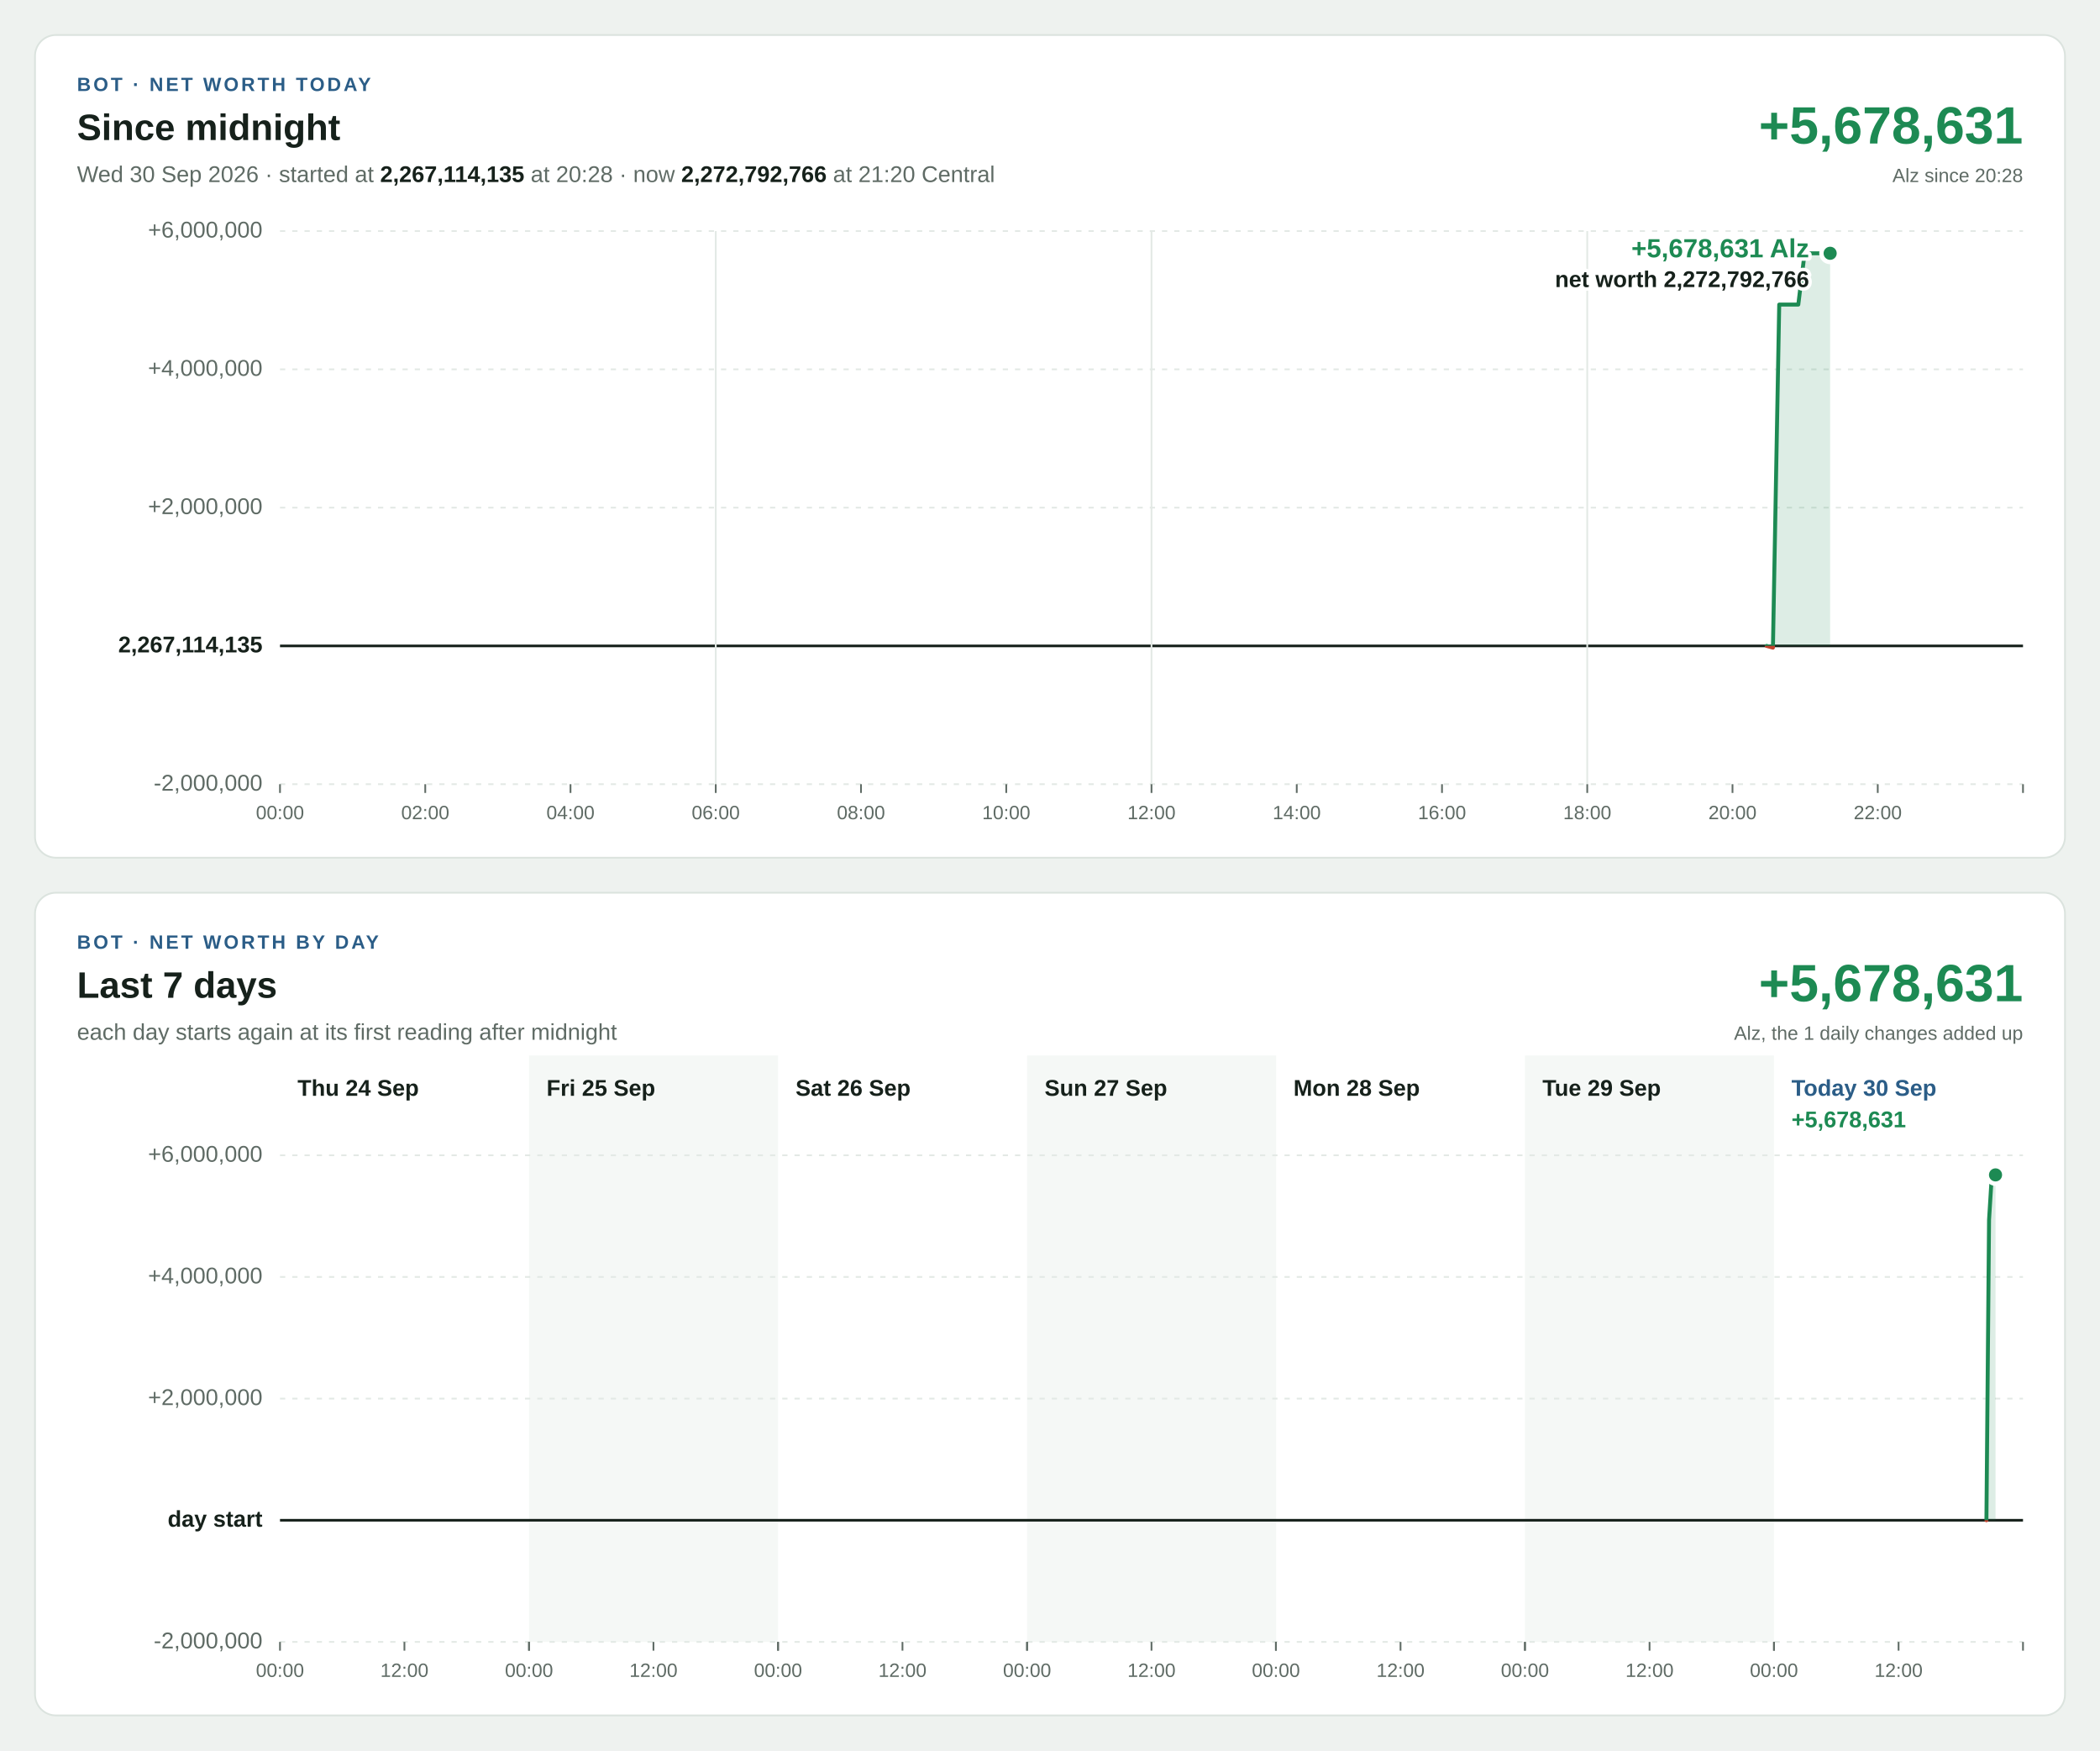
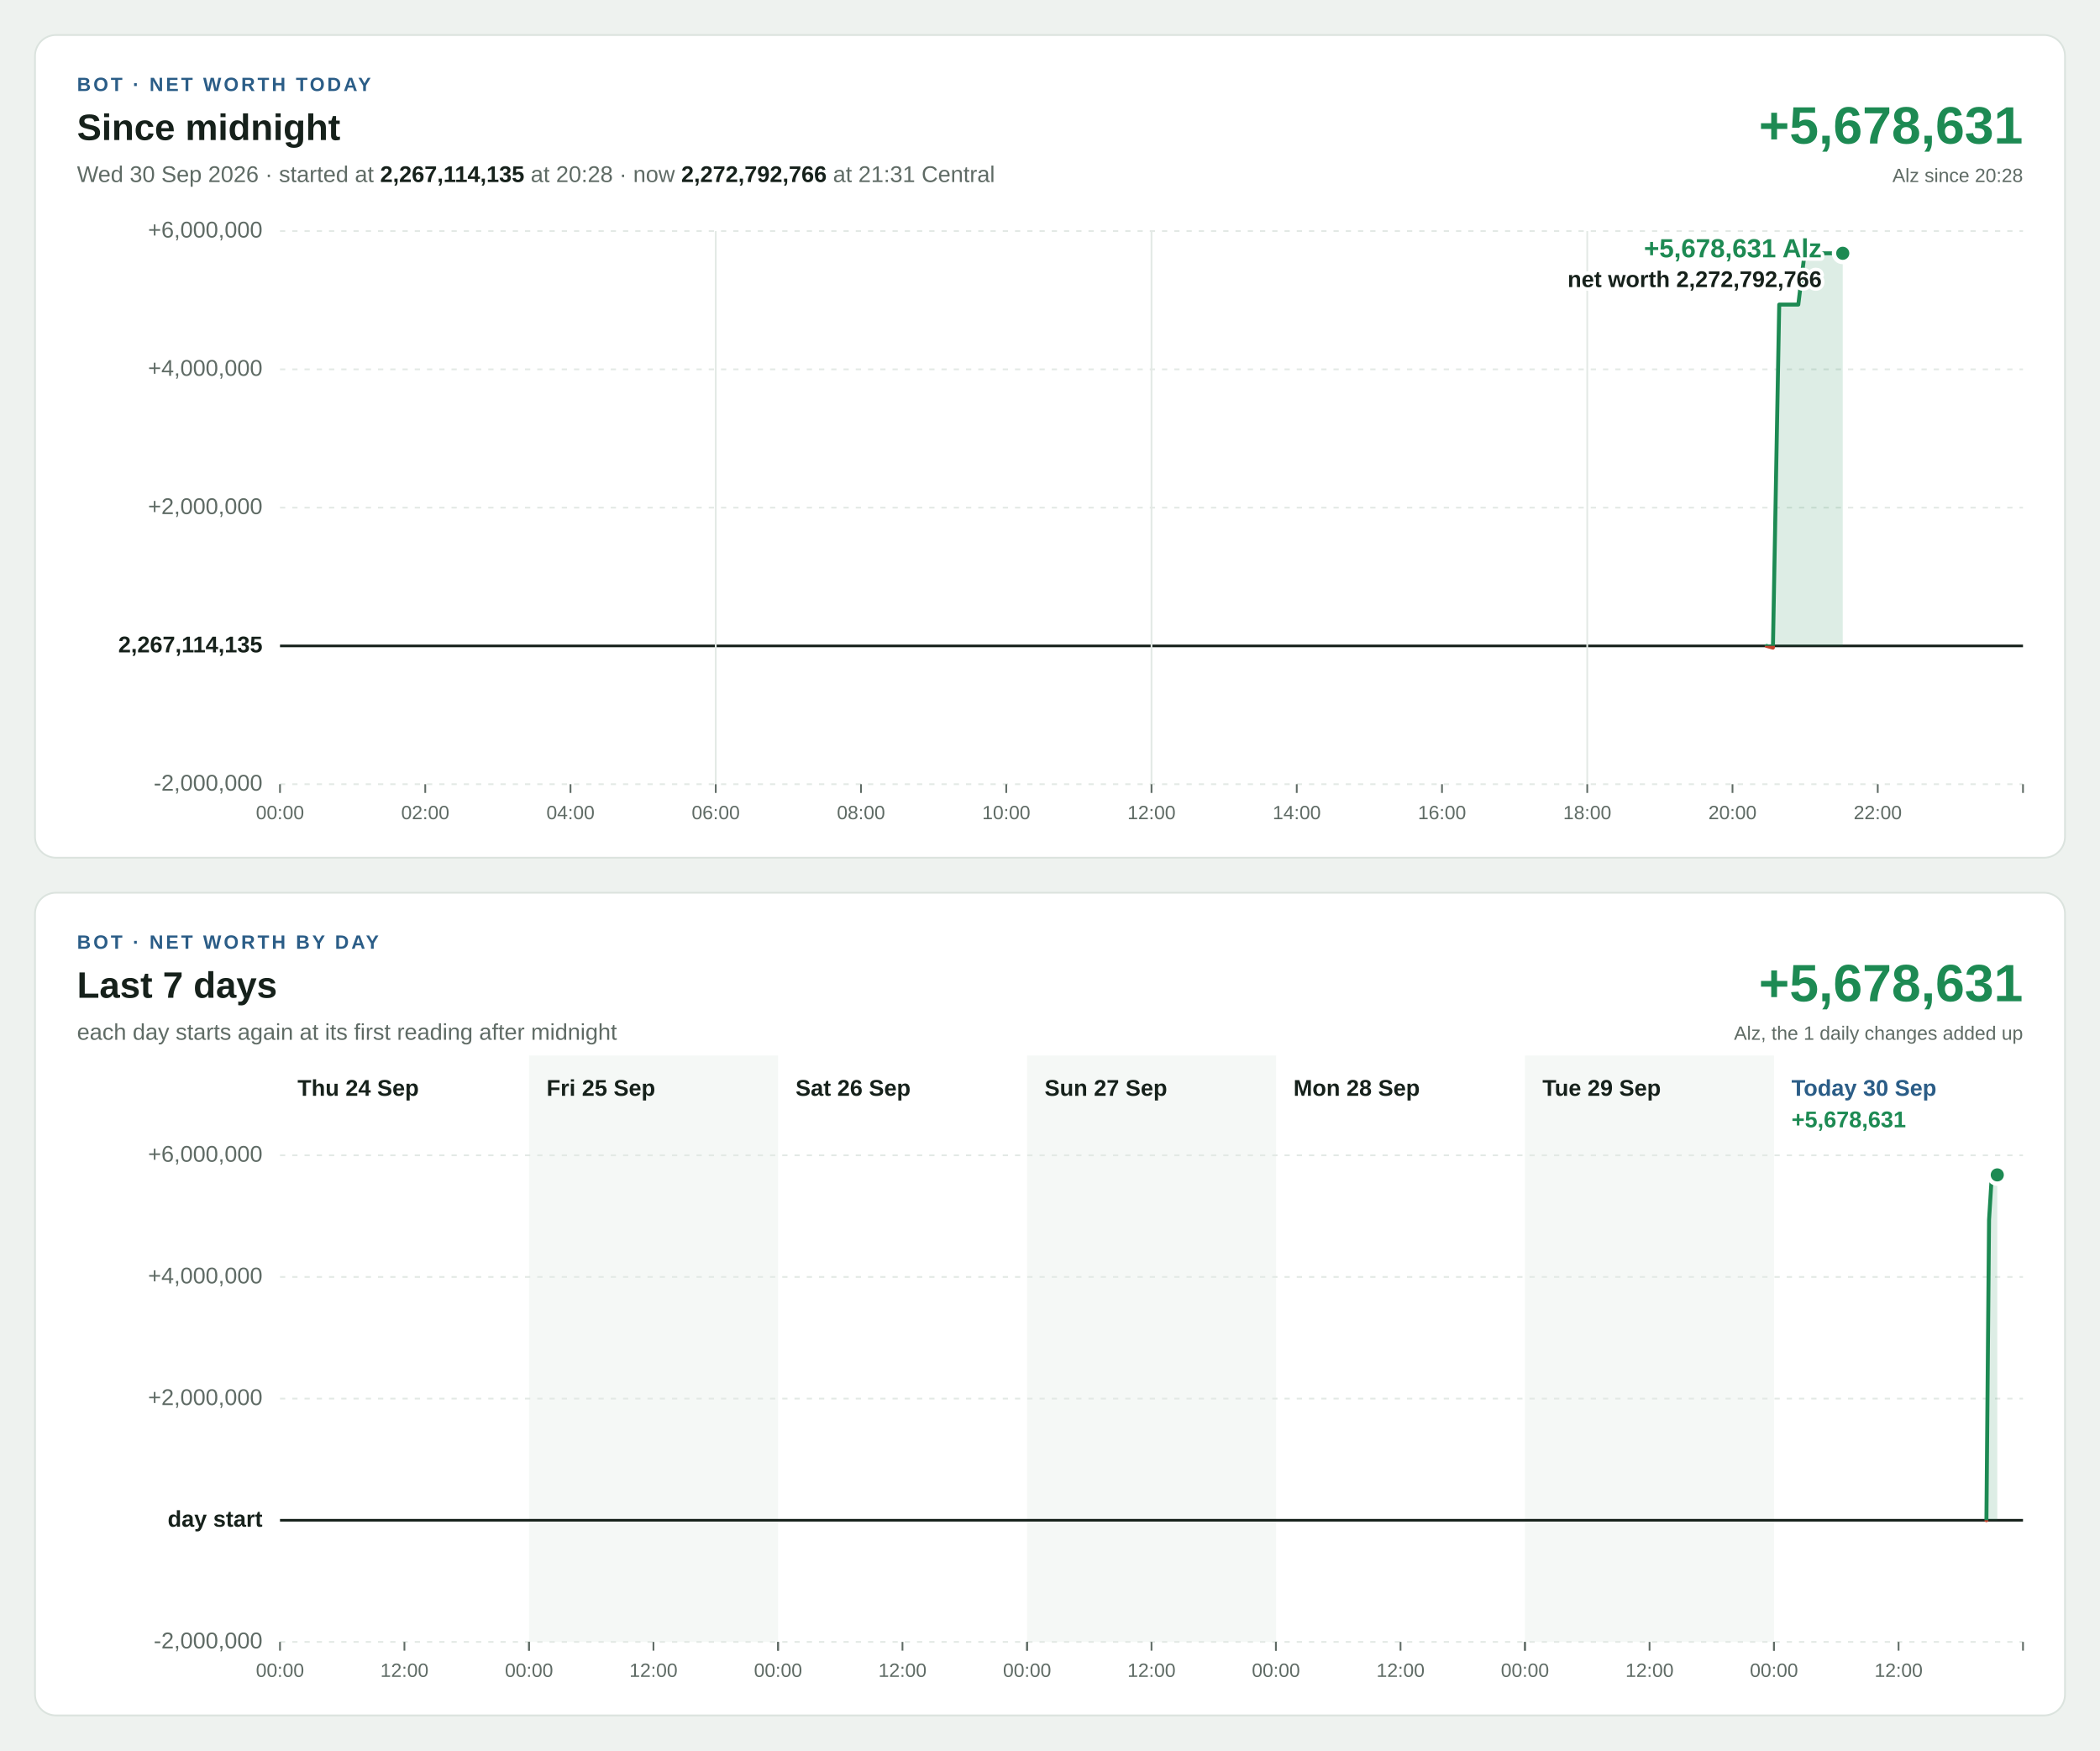
<svg xmlns="http://www.w3.org/2000/svg" width="1200" height="1000" viewBox="0 0 1200 1000" font-family="Segoe UI, Helvetica Neue, Arial, sans-serif" font-size="13" style="font-variant-numeric: tabular-nums">
  <rect width="1200" height="1000" fill="#eef2ef" />
  <g transform="translate(20,20)">
    <rect width="1160" height="470" rx="12" fill="#ffffff" stroke="#dbe3de" />
    <text x="24" y="32" font-size="11" font-weight="700" letter-spacing="1.4" fill="#2b5d87">BOT · NET WORTH TODAY</text>
    <text x="24" y="60" font-size="21" font-weight="700" fill="#16211b">Since midnight</text>
-     <text x="24" y="84" fill="#5f6b65">Wed 30 Sep 2026 · started at <tspan font-weight="700" fill="#16211b">2,267,114,135</tspan> at 20:28 · now <tspan font-weight="700" fill="#16211b">2,272,792,766</tspan> at 21:20 Central</text>
+     <text x="24" y="84" fill="#5f6b65">Wed 30 Sep 2026 · started at <tspan font-weight="700" fill="#16211b">2,267,114,135</tspan> at 20:28 · now <tspan font-weight="700" fill="#16211b">2,272,792,766</tspan> at 21:31 Central</text>
    <text x="1136" y="62" font-size="30" font-weight="700" text-anchor="end" fill="#1d8a53">+5,678,631</text>
    <text x="1136" y="84" font-size="11" text-anchor="end" fill="#5f6b65">Alz since 20:28</text>
    <line x1="140" x2="1136" y1="428.0" y2="428.0" stroke="#e3e9e5" stroke-width="1" stroke-dasharray="3 4" />
    <text x="130" y="428.0" text-anchor="end" dominant-baseline="middle" font-weight="400" fill="#5f6b65">-2,000,000</text>
    <line x1="140" x2="1136" y1="349.0" y2="349.0" stroke="#16211b" stroke-width="1.5" />
    <text x="130" y="349.0" text-anchor="end" dominant-baseline="middle" font-weight="700" fill="#16211b">2,267,114,135</text>
    <line x1="140" x2="1136" y1="270.0" y2="270.0" stroke="#e3e9e5" stroke-width="1" stroke-dasharray="3 4" />
    <text x="130" y="270.0" text-anchor="end" dominant-baseline="middle" font-weight="400" fill="#5f6b65">+2,000,000</text>
    <line x1="140" x2="1136" y1="191.0" y2="191.0" stroke="#e3e9e5" stroke-width="1" stroke-dasharray="3 4" />
    <text x="130" y="191.0" text-anchor="end" dominant-baseline="middle" font-weight="400" fill="#5f6b65">+4,000,000</text>
    <line x1="140" x2="1136" y1="112.0" y2="112.0" stroke="#e3e9e5" stroke-width="1" stroke-dasharray="3 4" />
    <text x="130" y="112.0" text-anchor="end" dominant-baseline="middle" font-weight="400" fill="#5f6b65">+6,000,000</text>
    <line x1="140.0" x2="140.0" y1="428" y2="433" stroke="#5f6b65" stroke-width="1" />
    <text x="140.0" y="448" font-size="11" text-anchor="middle" fill="#5f6b65">00:00</text>
    <line x1="223.0" x2="223.0" y1="428" y2="433" stroke="#5f6b65" stroke-width="1" />
    <text x="223.0" y="448" font-size="11" text-anchor="middle" fill="#5f6b65">02:00</text>
    <line x1="306.0" x2="306.0" y1="428" y2="433" stroke="#5f6b65" stroke-width="1" />
    <text x="306.0" y="448" font-size="11" text-anchor="middle" fill="#5f6b65">04:00</text>
    <line x1="389.0" x2="389.0" y1="112" y2="428" stroke="#e3e9e5" stroke-width="1" />
    <line x1="389.0" x2="389.0" y1="428" y2="433" stroke="#5f6b65" stroke-width="1" />
    <text x="389.0" y="448" font-size="11" text-anchor="middle" fill="#5f6b65">06:00</text>
    <line x1="472.0" x2="472.0" y1="428" y2="433" stroke="#5f6b65" stroke-width="1" />
    <text x="472.0" y="448" font-size="11" text-anchor="middle" fill="#5f6b65">08:00</text>
    <line x1="555.0" x2="555.0" y1="428" y2="433" stroke="#5f6b65" stroke-width="1" />
    <text x="555.0" y="448" font-size="11" text-anchor="middle" fill="#5f6b65">10:00</text>
    <line x1="638.0" x2="638.0" y1="112" y2="428" stroke="#e3e9e5" stroke-width="1" />
    <line x1="638.0" x2="638.0" y1="428" y2="433" stroke="#5f6b65" stroke-width="1" />
    <text x="638.0" y="448" font-size="11" text-anchor="middle" fill="#5f6b65">12:00</text>
    <line x1="721.0" x2="721.0" y1="428" y2="433" stroke="#5f6b65" stroke-width="1" />
    <text x="721.0" y="448" font-size="11" text-anchor="middle" fill="#5f6b65">14:00</text>
    <line x1="804.0" x2="804.0" y1="428" y2="433" stroke="#5f6b65" stroke-width="1" />
    <text x="804.0" y="448" font-size="11" text-anchor="middle" fill="#5f6b65">16:00</text>
    <line x1="887.0" x2="887.0" y1="112" y2="428" stroke="#e3e9e5" stroke-width="1" />
    <line x1="887.0" x2="887.0" y1="428" y2="433" stroke="#5f6b65" stroke-width="1" />
    <text x="887.0" y="448" font-size="11" text-anchor="middle" fill="#5f6b65">18:00</text>
    <line x1="970.0" x2="970.0" y1="428" y2="433" stroke="#5f6b65" stroke-width="1" />
    <text x="970.0" y="448" font-size="11" text-anchor="middle" fill="#5f6b65">20:00</text>
    <line x1="1053.0" x2="1053.0" y1="428" y2="433" stroke="#5f6b65" stroke-width="1" />
    <text x="1053.0" y="448" font-size="11" text-anchor="middle" fill="#5f6b65">22:00</text>
    <line x1="1136.0" x2="1136.0" y1="428" y2="433" stroke="#5f6b65" stroke-width="1" />
    <defs>
-       <path id="shape-today" d="M989.5 349.0L989.5 349.0L993.1 350.0L996.7 154.0L1000.4 154.0L1004.0 154.0L1007.6 154.0L1011.2 124.7L1014.8 124.7L1018.6 124.7L1022.1 124.7L1025.8 124.7L1025.8 349.0Z" />
-       <path id="line-today" d="M989.5 349.0L993.1 350.0L996.7 154.0L1000.4 154.0L1004.0 154.0L1007.6 154.0L1011.2 124.7L1014.8 124.7L1018.6 124.7L1022.1 124.7L1025.8 124.7" />
+       <path id="shape-today" d="M989.5 349.0L989.5 349.0L993.1 350.0L996.7 154.0L1000.4 154.0L1004.0 154.0L1007.6 154.0L1011.2 124.7L1014.8 124.7L1018.6 124.7L1022.1 124.7L1025.8 124.7L1029.4 124.7L1033.0 124.7L1033.0 349.0Z" />
+       <path id="line-today" d="M989.5 349.0L993.1 350.0L996.7 154.0L1000.4 154.0L1004.0 154.0L1007.6 154.0L1011.2 124.7L1014.8 124.7L1018.6 124.7L1022.1 124.7L1025.8 124.7L1029.4 124.7L1033.0 124.7" />
      <clipPath id="up-today">
        <rect x="140" y="112" width="996" height="237.0" />
      </clipPath>
      <clipPath id="down-today">
        <rect x="140" y="349.0" width="996" height="79.0" />
      </clipPath>
    </defs>
    <use href="#shape-today" fill="#1d8a53" fill-opacity="0.15" clip-path="url(#up-today)" />
    <use href="#line-today" fill="none" stroke="#1d8a53" stroke-width="2.25" stroke-linejoin="round" stroke-linecap="round" clip-path="url(#up-today)" />
    <use href="#shape-today" fill="#c4402b" fill-opacity="0.15" clip-path="url(#down-today)" />
    <use href="#line-today" fill="none" stroke="#c4402b" stroke-width="2.25" stroke-linejoin="round" stroke-linecap="round" clip-path="url(#down-today)" />
-     <circle cx="1025.8" cy="124.7" r="5" fill="#1d8a53" stroke="#ffffff" stroke-width="2.5" />
-     <text x="1013.8" y="127.0" text-anchor="end" font-size="15" font-weight="700" fill="#1d8a53" stroke="#ffffff" stroke-width="4" stroke-linejoin="round" paint-order="stroke">+5,678,631 Alz</text>
-     <text x="1013.8" y="144.0" text-anchor="end" font-size="13" font-weight="600" fill="#16211b" stroke="#ffffff" stroke-width="4" stroke-linejoin="round" paint-order="stroke">net worth 2,272,792,766</text>
+     <circle cx="1033.0" cy="124.7" r="5" fill="#1d8a53" stroke="#ffffff" stroke-width="2.5" />
+     <text x="1021.0" y="127.0" text-anchor="end" font-size="15" font-weight="700" fill="#1d8a53" stroke="#ffffff" stroke-width="4" stroke-linejoin="round" paint-order="stroke">+5,678,631 Alz</text>
+     <text x="1021.0" y="144.0" text-anchor="end" font-size="13" font-weight="600" fill="#16211b" stroke="#ffffff" stroke-width="4" stroke-linejoin="round" paint-order="stroke">net worth 2,272,792,766</text>
  </g>
  <g transform="translate(20,510)">
    <rect width="1160" height="470" rx="12" fill="#ffffff" stroke="#dbe3de" />
    <text x="24" y="32" font-size="11" font-weight="700" letter-spacing="1.4" fill="#2b5d87">BOT · NET WORTH BY DAY</text>
    <text x="24" y="60" font-size="21" font-weight="700" fill="#16211b">Last 7 days</text>
    <text x="24" y="84" fill="#5f6b65">each day starts again at its first reading after midnight</text>
    <text x="1136" y="62" font-size="30" font-weight="700" text-anchor="end" fill="#1d8a53">+5,678,631</text>
    <text x="1136" y="84" font-size="11" text-anchor="end" fill="#5f6b65">Alz, the 1 daily changes added up</text>
    <rect x="282.3" y="93" width="142.3" height="335" fill="#f5f8f6" />
    <rect x="566.9" y="93" width="142.3" height="335" fill="#f5f8f6" />
    <rect x="851.4" y="93" width="142.3" height="335" fill="#f5f8f6" />
    <line x1="140" x2="1136" y1="428.0" y2="428.0" stroke="#e3e9e5" stroke-width="1" stroke-dasharray="3 4" />
    <text x="130" y="428.0" text-anchor="end" dominant-baseline="middle" font-weight="400" fill="#5f6b65">-2,000,000</text>
    <line x1="140" x2="1136" y1="358.5" y2="358.5" stroke="#16211b" stroke-width="1.5" />
    <text x="130" y="358.5" text-anchor="end" dominant-baseline="middle" font-weight="700" fill="#16211b">day start</text>
    <line x1="140" x2="1136" y1="289.0" y2="289.0" stroke="#e3e9e5" stroke-width="1" stroke-dasharray="3 4" />
    <text x="130" y="289.0" text-anchor="end" dominant-baseline="middle" font-weight="400" fill="#5f6b65">+2,000,000</text>
    <line x1="140" x2="1136" y1="219.5" y2="219.5" stroke="#e3e9e5" stroke-width="1" stroke-dasharray="3 4" />
    <text x="130" y="219.5" text-anchor="end" dominant-baseline="middle" font-weight="400" fill="#5f6b65">+4,000,000</text>
    <line x1="140" x2="1136" y1="150.0" y2="150.0" stroke="#e3e9e5" stroke-width="1" stroke-dasharray="3 4" />
    <text x="130" y="150.0" text-anchor="end" dominant-baseline="middle" font-weight="400" fill="#5f6b65">+6,000,000</text>
    <text x="150.0" y="116" font-weight="700" fill="#16211b">Thu 24 Sep</text>
    <line x1="140.0" x2="140.0" y1="428" y2="433" stroke="#5f6b65" stroke-width="1" />
    <text x="140.0" y="448" font-size="11" text-anchor="middle" fill="#5f6b65">00:00</text>
    <line x1="211.1" x2="211.1" y1="428" y2="433" stroke="#5f6b65" stroke-width="1" />
    <text x="211.1" y="448" font-size="11" text-anchor="middle" fill="#5f6b65">12:00</text>
    <line x1="282.3" x2="282.3" y1="428" y2="433" stroke="#5f6b65" stroke-width="1" />
    <text x="292.3" y="116" font-weight="700" fill="#16211b">Fri 25 Sep</text>
    <line x1="282.3" x2="282.3" y1="428" y2="433" stroke="#5f6b65" stroke-width="1" />
    <text x="282.3" y="448" font-size="11" text-anchor="middle" fill="#5f6b65">00:00</text>
    <line x1="353.4" x2="353.4" y1="428" y2="433" stroke="#5f6b65" stroke-width="1" />
    <text x="353.4" y="448" font-size="11" text-anchor="middle" fill="#5f6b65">12:00</text>
    <line x1="424.6" x2="424.6" y1="428" y2="433" stroke="#5f6b65" stroke-width="1" />
    <text x="434.6" y="116" font-weight="700" fill="#16211b">Sat 26 Sep</text>
    <line x1="424.6" x2="424.6" y1="428" y2="433" stroke="#5f6b65" stroke-width="1" />
    <text x="424.6" y="448" font-size="11" text-anchor="middle" fill="#5f6b65">00:00</text>
    <line x1="495.7" x2="495.7" y1="428" y2="433" stroke="#5f6b65" stroke-width="1" />
    <text x="495.7" y="448" font-size="11" text-anchor="middle" fill="#5f6b65">12:00</text>
    <line x1="566.9" x2="566.9" y1="428" y2="433" stroke="#5f6b65" stroke-width="1" />
    <text x="576.9" y="116" font-weight="700" fill="#16211b">Sun 27 Sep</text>
    <line x1="566.9" x2="566.9" y1="428" y2="433" stroke="#5f6b65" stroke-width="1" />
    <text x="566.9" y="448" font-size="11" text-anchor="middle" fill="#5f6b65">00:00</text>
    <line x1="638.0" x2="638.0" y1="428" y2="433" stroke="#5f6b65" stroke-width="1" />
    <text x="638.0" y="448" font-size="11" text-anchor="middle" fill="#5f6b65">12:00</text>
    <line x1="709.1" x2="709.1" y1="428" y2="433" stroke="#5f6b65" stroke-width="1" />
    <text x="719.1" y="116" font-weight="700" fill="#16211b">Mon 28 Sep</text>
    <line x1="709.1" x2="709.1" y1="428" y2="433" stroke="#5f6b65" stroke-width="1" />
    <text x="709.1" y="448" font-size="11" text-anchor="middle" fill="#5f6b65">00:00</text>
    <line x1="780.3" x2="780.3" y1="428" y2="433" stroke="#5f6b65" stroke-width="1" />
    <text x="780.3" y="448" font-size="11" text-anchor="middle" fill="#5f6b65">12:00</text>
    <line x1="851.4" x2="851.4" y1="428" y2="433" stroke="#5f6b65" stroke-width="1" />
    <text x="861.4" y="116" font-weight="700" fill="#16211b">Tue 29 Sep</text>
    <line x1="851.4" x2="851.4" y1="428" y2="433" stroke="#5f6b65" stroke-width="1" />
    <text x="851.4" y="448" font-size="11" text-anchor="middle" fill="#5f6b65">00:00</text>
    <line x1="922.6" x2="922.6" y1="428" y2="433" stroke="#5f6b65" stroke-width="1" />
    <text x="922.6" y="448" font-size="11" text-anchor="middle" fill="#5f6b65">12:00</text>
    <line x1="993.7" x2="993.7" y1="428" y2="433" stroke="#5f6b65" stroke-width="1" />
    <text x="1003.7" y="116" font-weight="700" fill="#2b5d87">Today 30 Sep</text>
    <line x1="993.7" x2="993.7" y1="428" y2="433" stroke="#5f6b65" stroke-width="1" />
    <text x="993.7" y="448" font-size="11" text-anchor="middle" fill="#5f6b65">00:00</text>
    <line x1="1064.9" x2="1064.9" y1="428" y2="433" stroke="#5f6b65" stroke-width="1" />
    <text x="1064.9" y="448" font-size="11" text-anchor="middle" fill="#5f6b65">12:00</text>
    <line x1="1136.0" x2="1136.0" y1="428" y2="433" stroke="#5f6b65" stroke-width="1" />
    <text x="1003.7" y="134" font-weight="700" fill="#1d8a53">+5,678,631</text>
    <defs>
-       <path id="shape-day6" d="M1115.1 358.5L1115.1 358.5L1116.6 186.9L1118.2 161.2L1119.7 161.2L1120.3 161.2L1120.3 358.5Z" />
-       <path id="line-day6" d="M1115.1 358.5L1116.6 186.9L1118.2 161.2L1119.7 161.2L1120.3 161.2" />
+       <path id="shape-day6" d="M1115.1 358.5L1115.1 358.5L1116.6 186.9L1118.2 161.2L1119.7 161.2L1121.3 161.2L1121.3 358.5Z" />
+       <path id="line-day6" d="M1115.1 358.5L1116.6 186.9L1118.2 161.2L1119.7 161.2L1121.3 161.2" />
      <clipPath id="up-day6">
        <rect x="140" y="150" width="996" height="208.5" />
      </clipPath>
      <clipPath id="down-day6">
        <rect x="140" y="358.5" width="996" height="69.5" />
      </clipPath>
    </defs>
    <use href="#shape-day6" fill="#1d8a53" fill-opacity="0.15" clip-path="url(#up-day6)" />
    <use href="#line-day6" fill="none" stroke="#1d8a53" stroke-width="2.25" stroke-linejoin="round" stroke-linecap="round" clip-path="url(#up-day6)" />
    <use href="#shape-day6" fill="#c4402b" fill-opacity="0.15" clip-path="url(#down-day6)" />
    <use href="#line-day6" fill="none" stroke="#c4402b" stroke-width="2.25" stroke-linejoin="round" stroke-linecap="round" clip-path="url(#down-day6)" />
-     <circle cx="1120.3" cy="161.2" r="5" fill="#1d8a53" stroke="#ffffff" stroke-width="2.5" />
+     <circle cx="1121.3" cy="161.2" r="5" fill="#1d8a53" stroke="#ffffff" stroke-width="2.5" />
  </g>
</svg>
